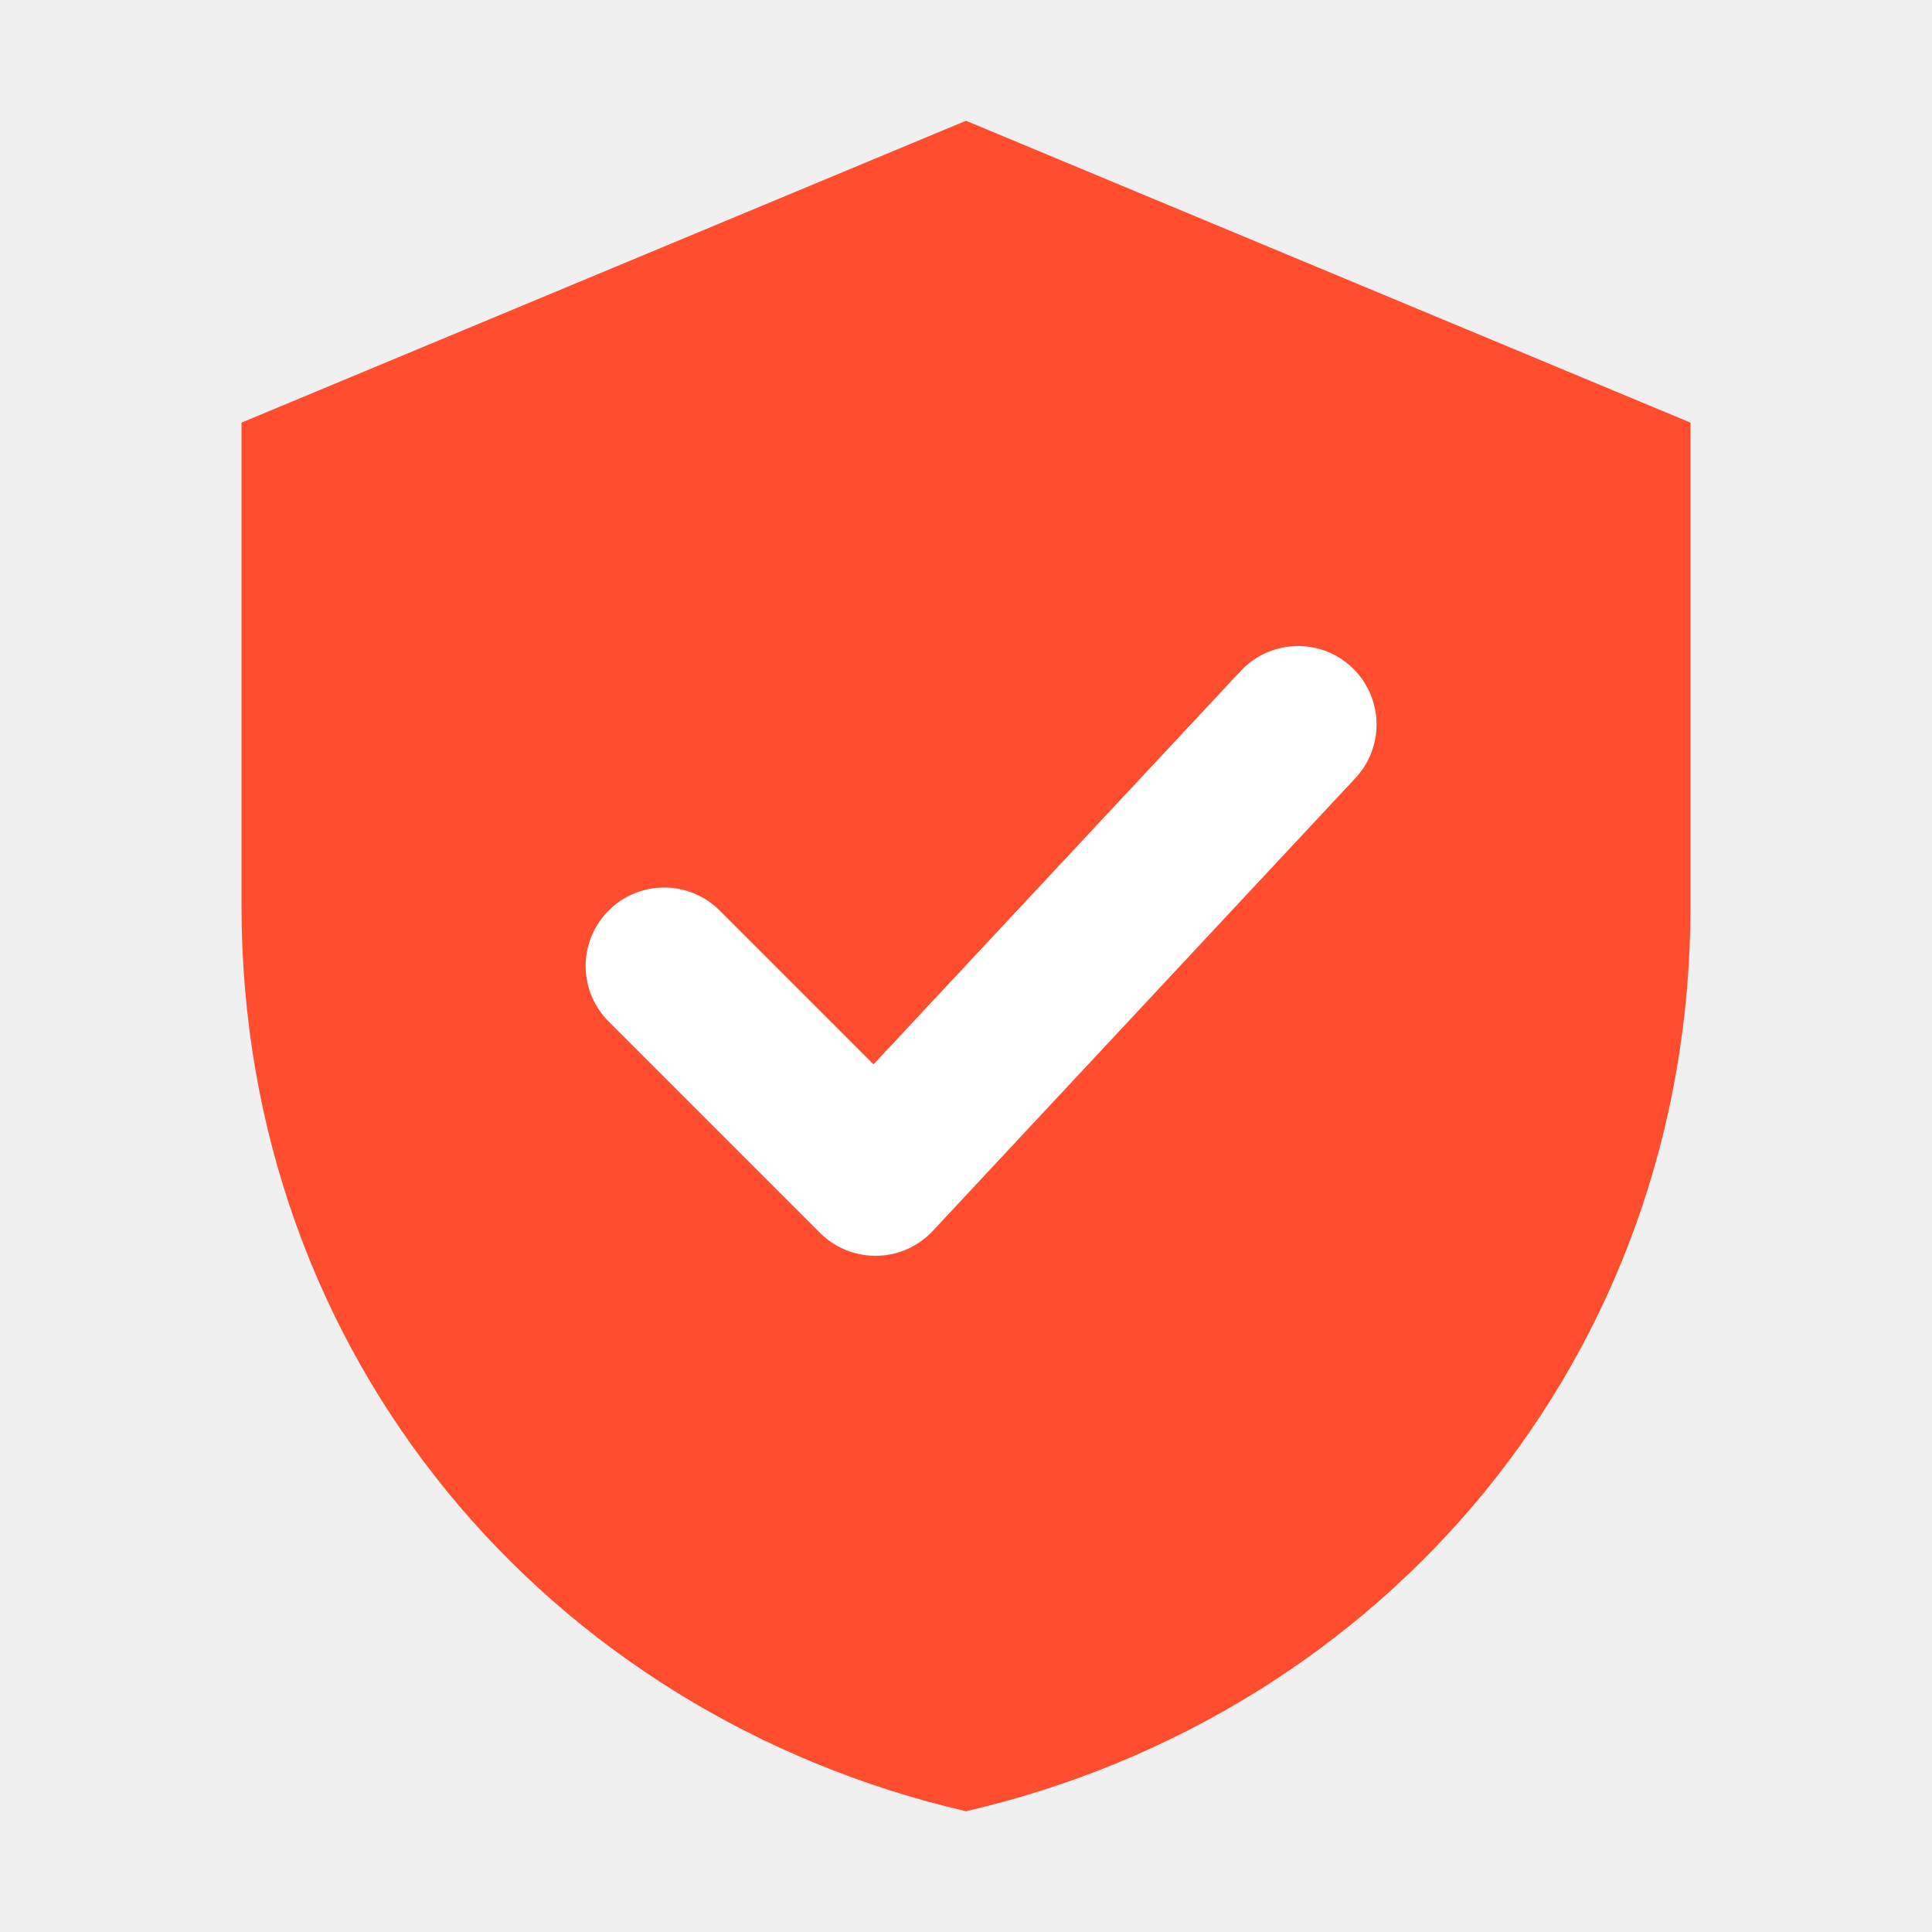
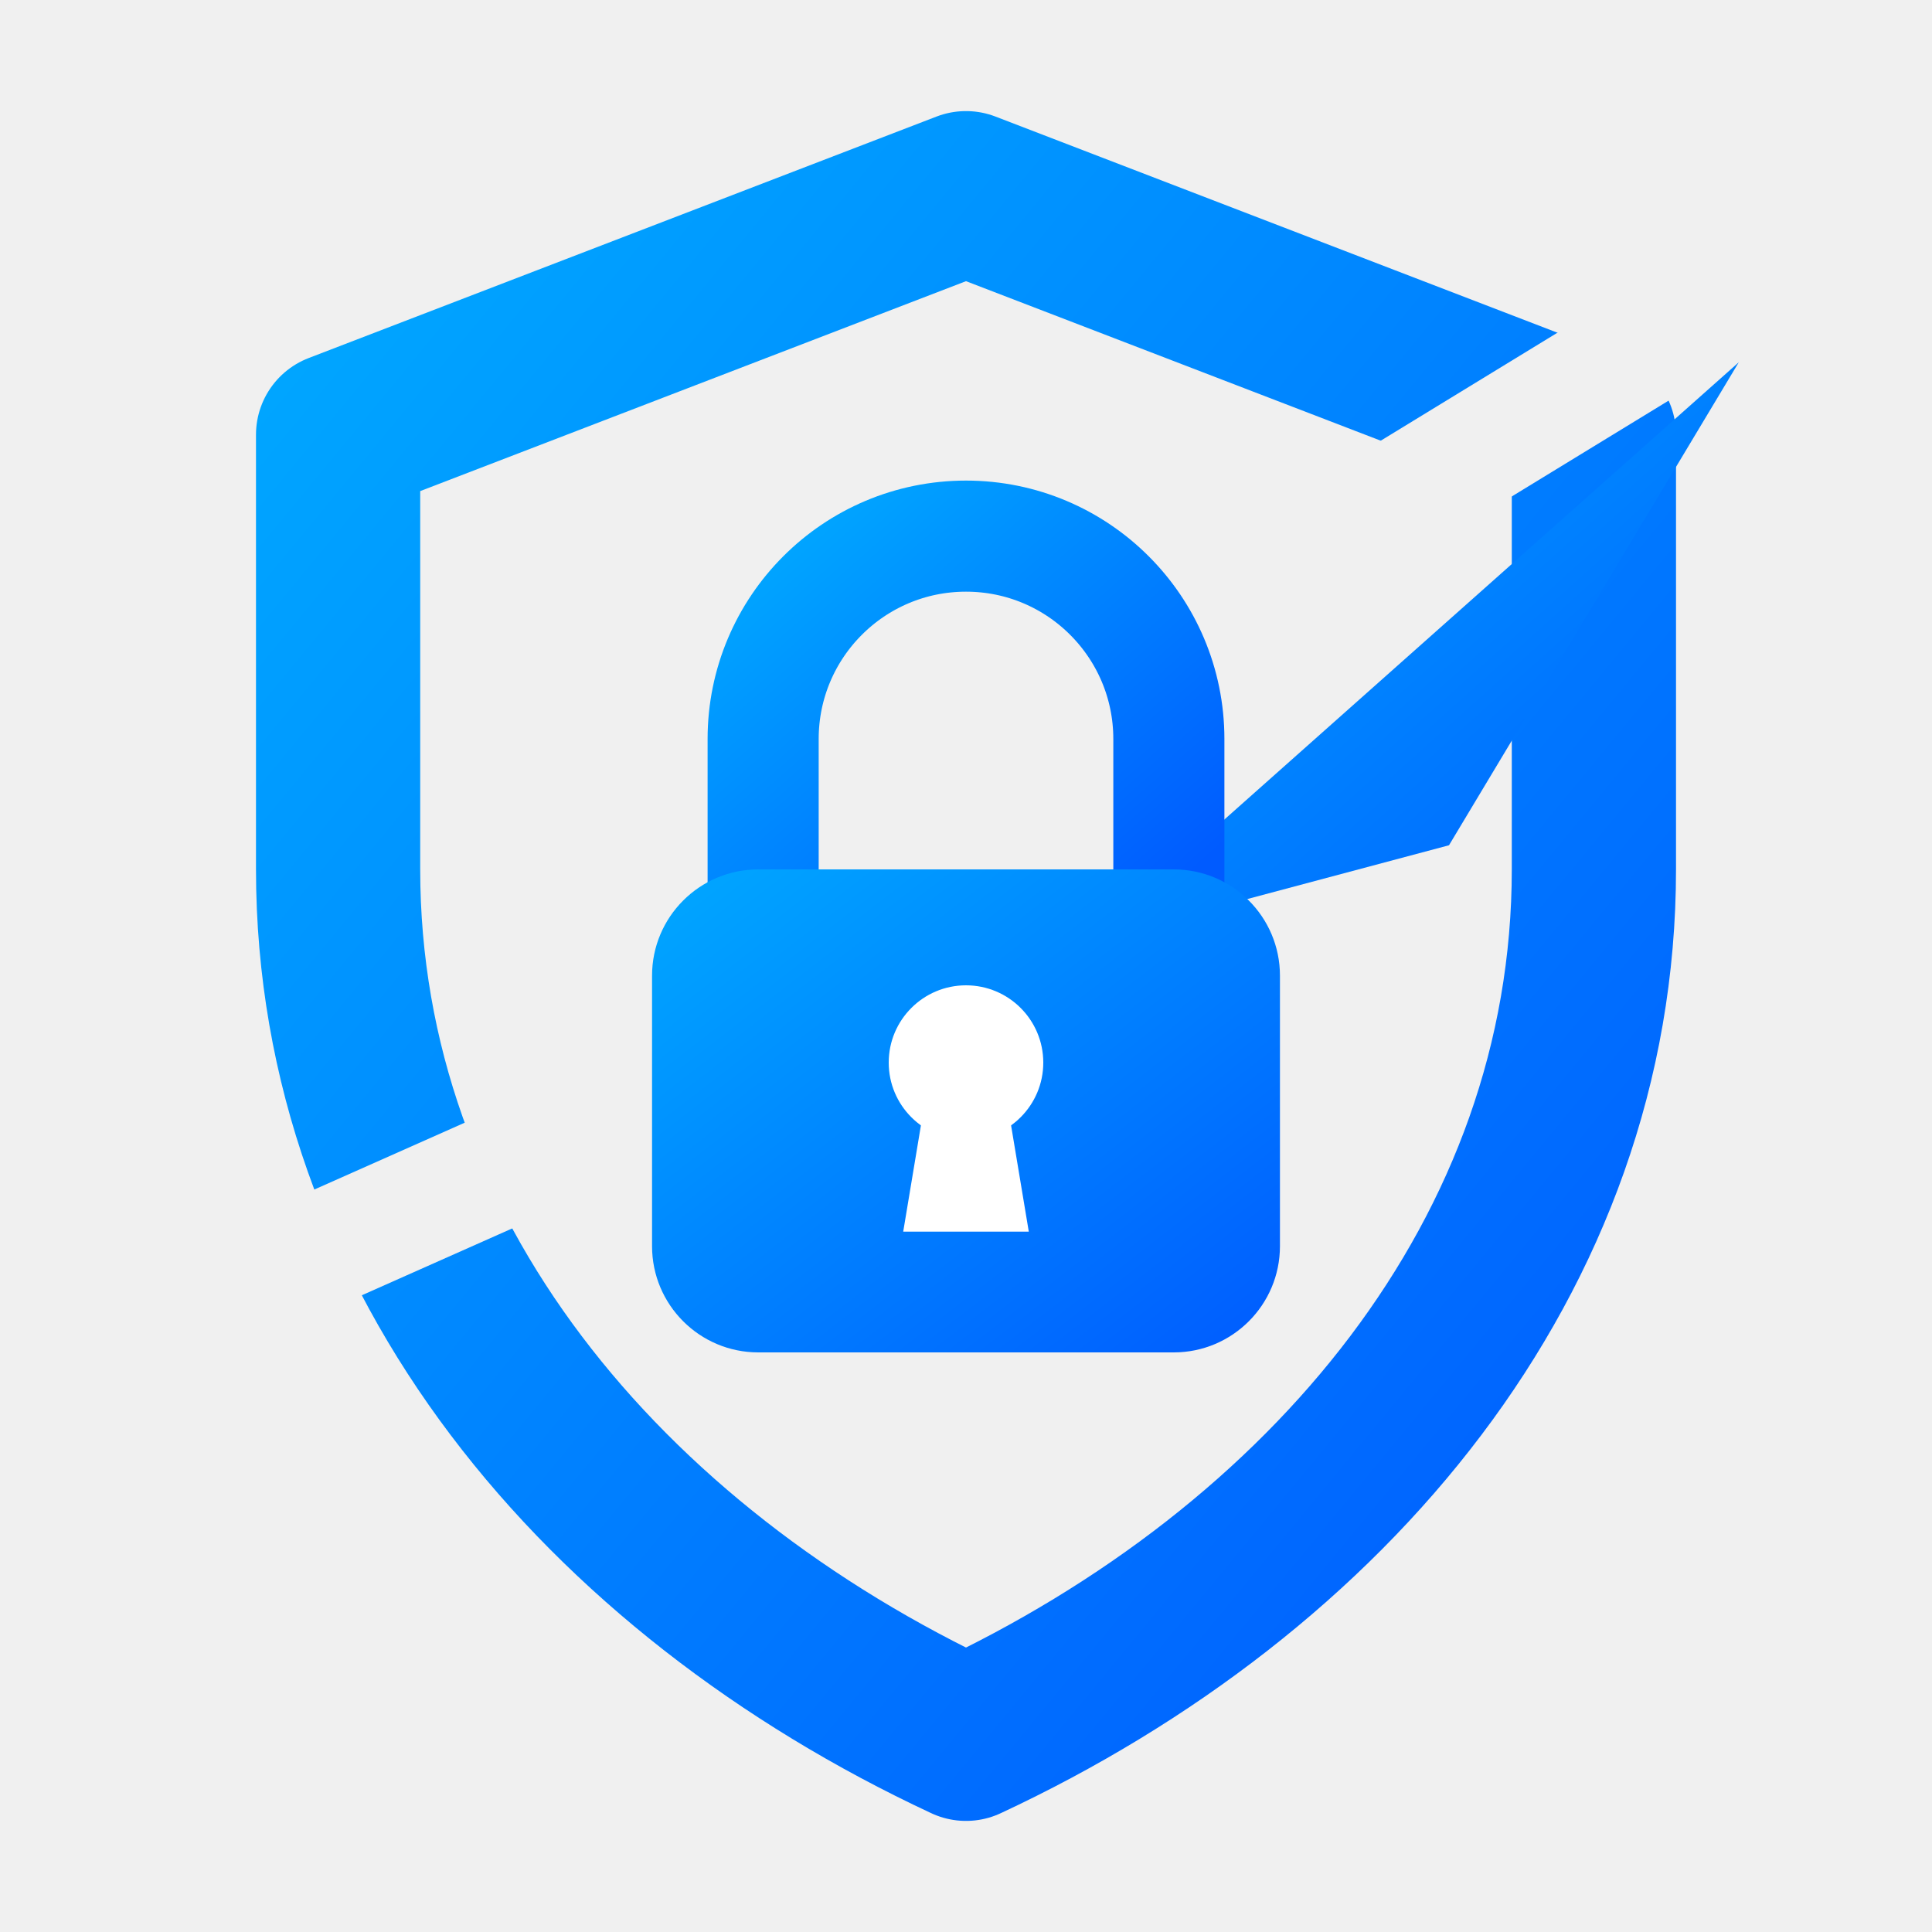
- <svg xmlns="http://www.w3.org/2000/svg" viewBox="0 0 32 32">
-   <path d="M16 2 4 7v8c0 7.5 5.1 13.4 12 15 6.9-1.6 12-7.5 12-15V7L16 2Z" fill="#FF4D2E" />
-   <path d="m11 16 3.5 3.5L21.5 12" stroke="#fff" stroke-width="2.6" fill="none" stroke-linecap="round" stroke-linejoin="round" />
+ <svg xmlns="http://www.w3.org/2000/svg" viewBox="0 0 40 40">
+   <defs>
+     <linearGradient id="g" x1="0" y1="0" x2="1" y2="1">
+       <stop offset="0" stop-color="#00A8FF" />
+       <stop offset="1" stop-color="#005BFF" />
+     </linearGradient>
+     <mask id="m">
+       <rect width="40" height="40" fill="#fff" />
+       <path d="M3 27.5 12 23.5M27 11.5 36 6" stroke="#000" stroke-width="2.4" />
+     </mask>
+   </defs>
+   <path d="M20 4 7 9v9c0 8 5.5 14.5 13 18 7.5-3.5 13-10 13-18V9Z" fill="none" stroke="url(#g)" stroke-width="3.4" stroke-linejoin="round" mask="url(#m)" />
+   <path d="M22.5 19.5 36 7.5 30 17.5Z" fill="url(#g)" />
+   <path d="M15.8 18.5v-3.2a4.2 4.2 0 0 1 8.4 0v3.2" fill="none" stroke="url(#g)" stroke-width="2.3" />
+   <rect x="13.5" y="18" width="13" height="10" rx="2.2" fill="url(#g)" />
+   <circle cx="20" cy="22" r="1.6" fill="#fff" />
+   <path d="M19.2 22.5h1.6l.5 3h-2.6Z" fill="#fff" />
</svg>
